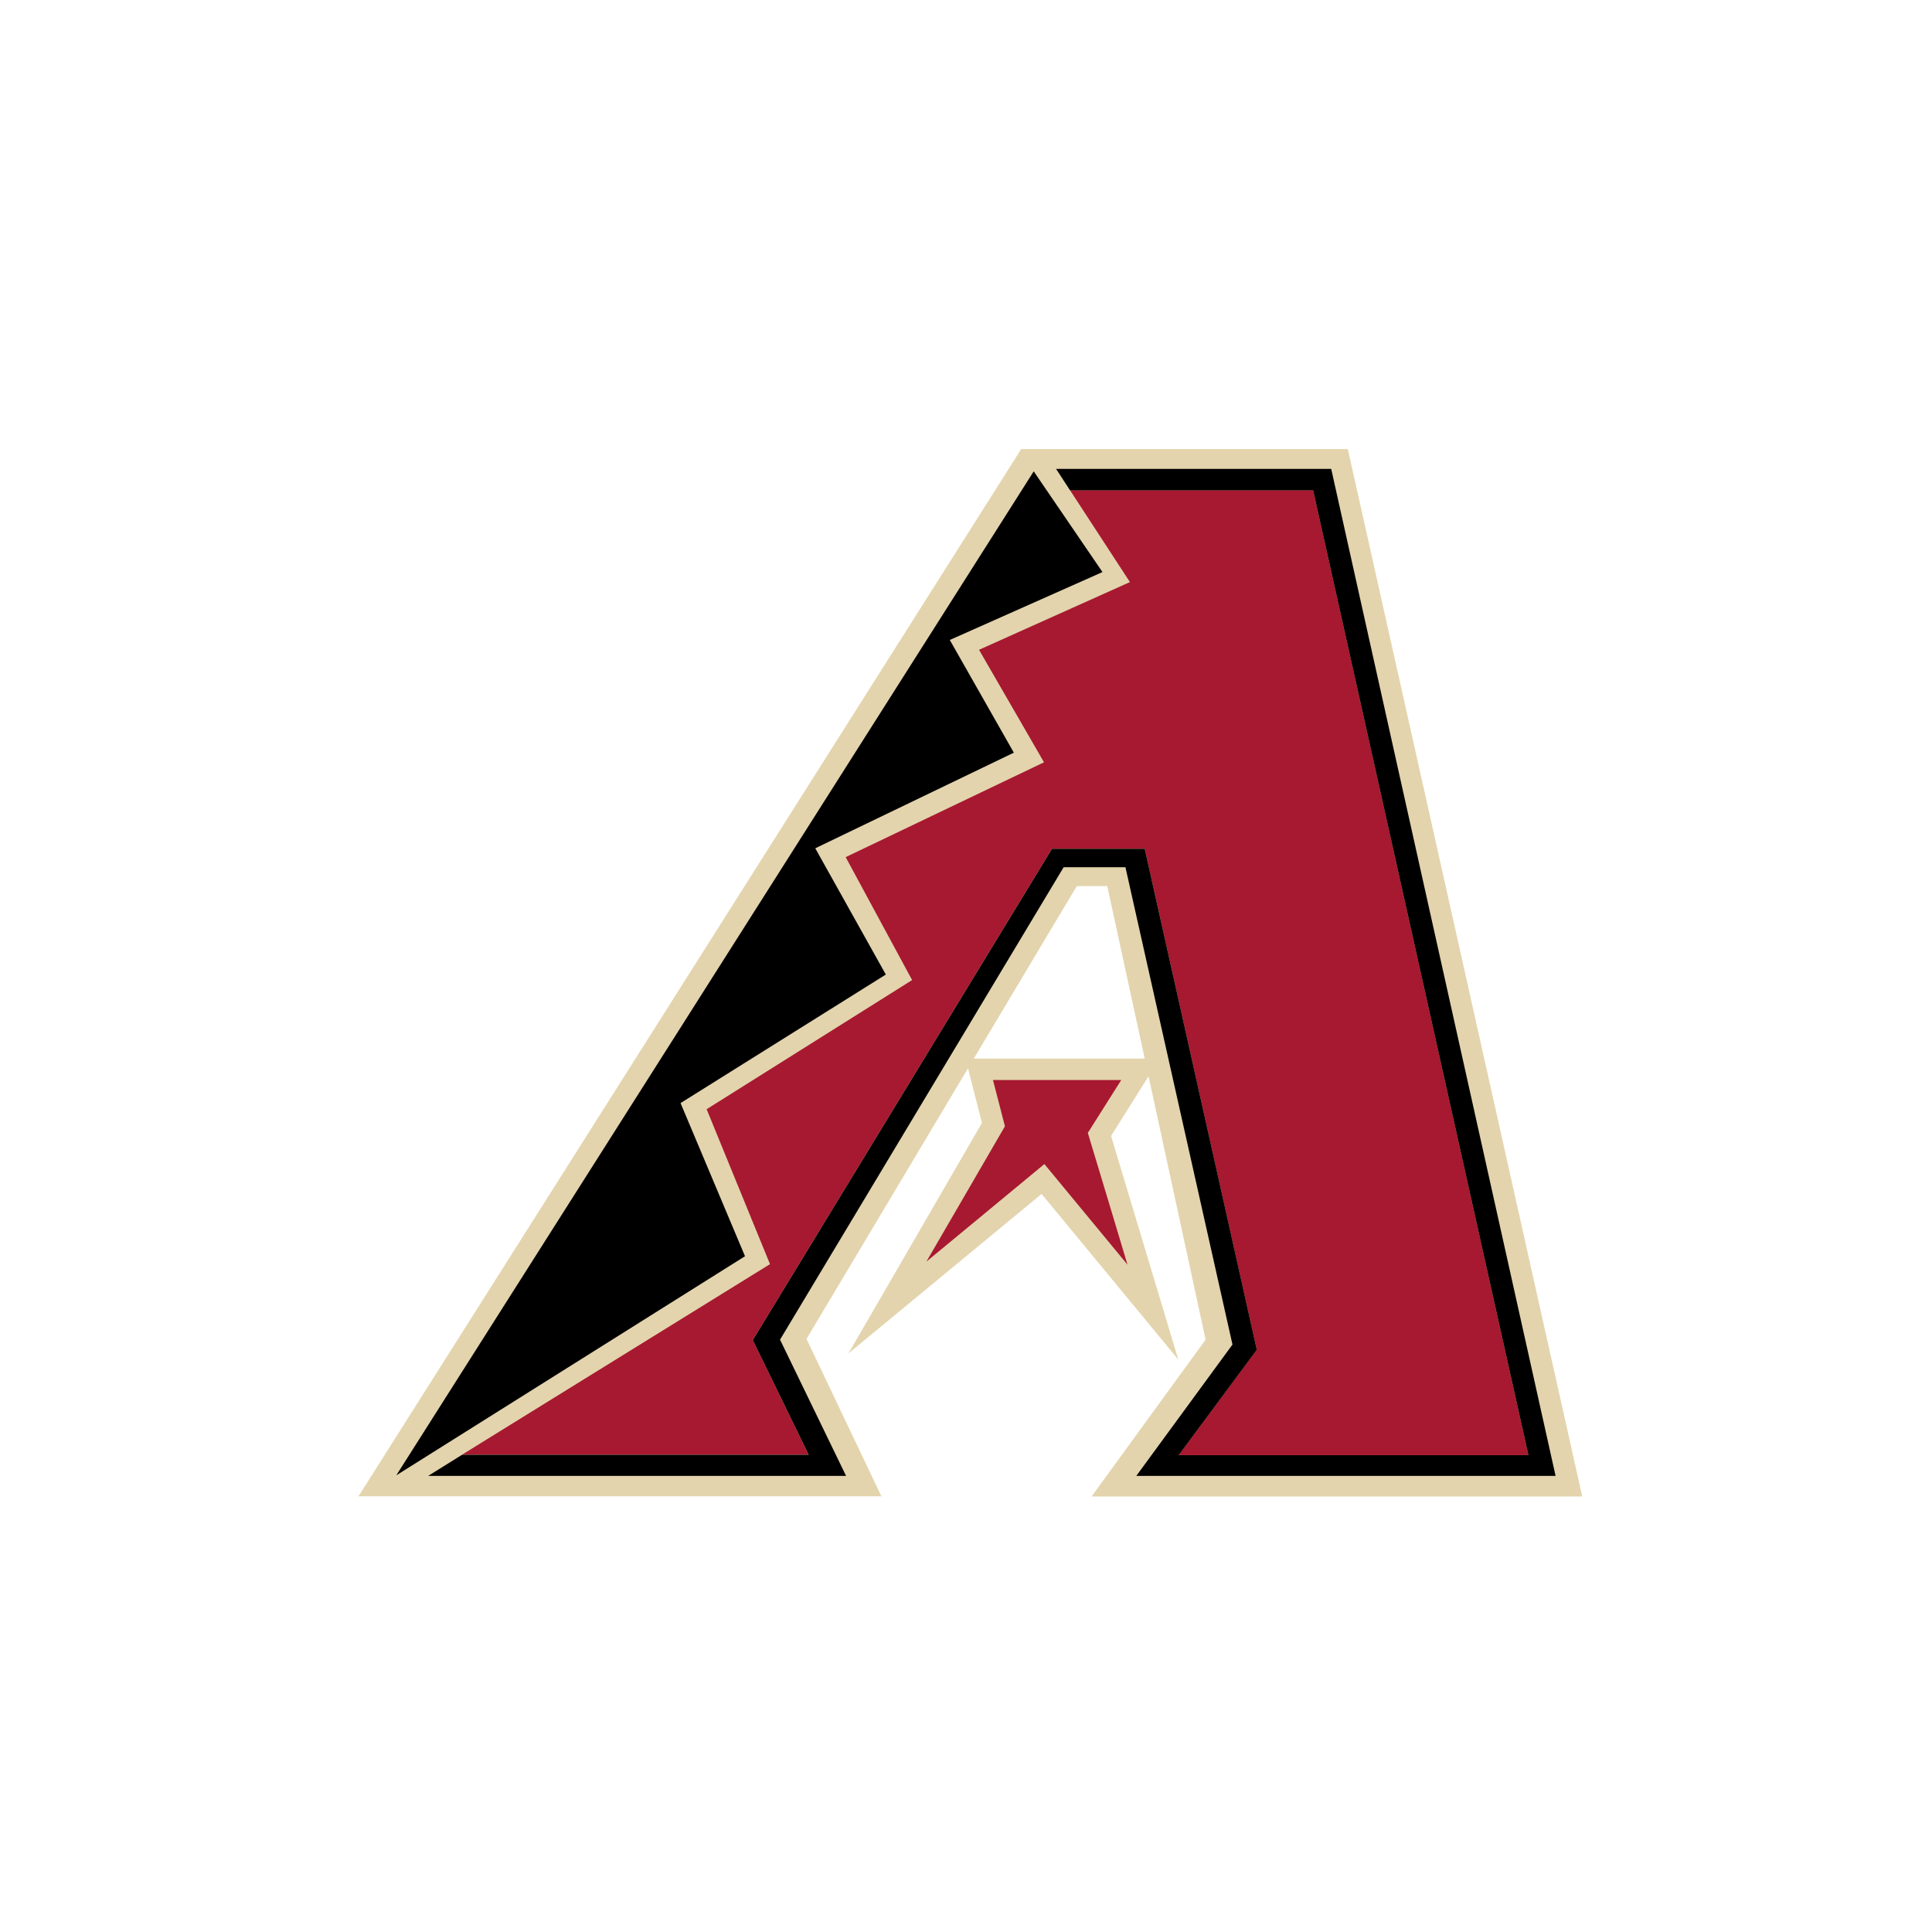
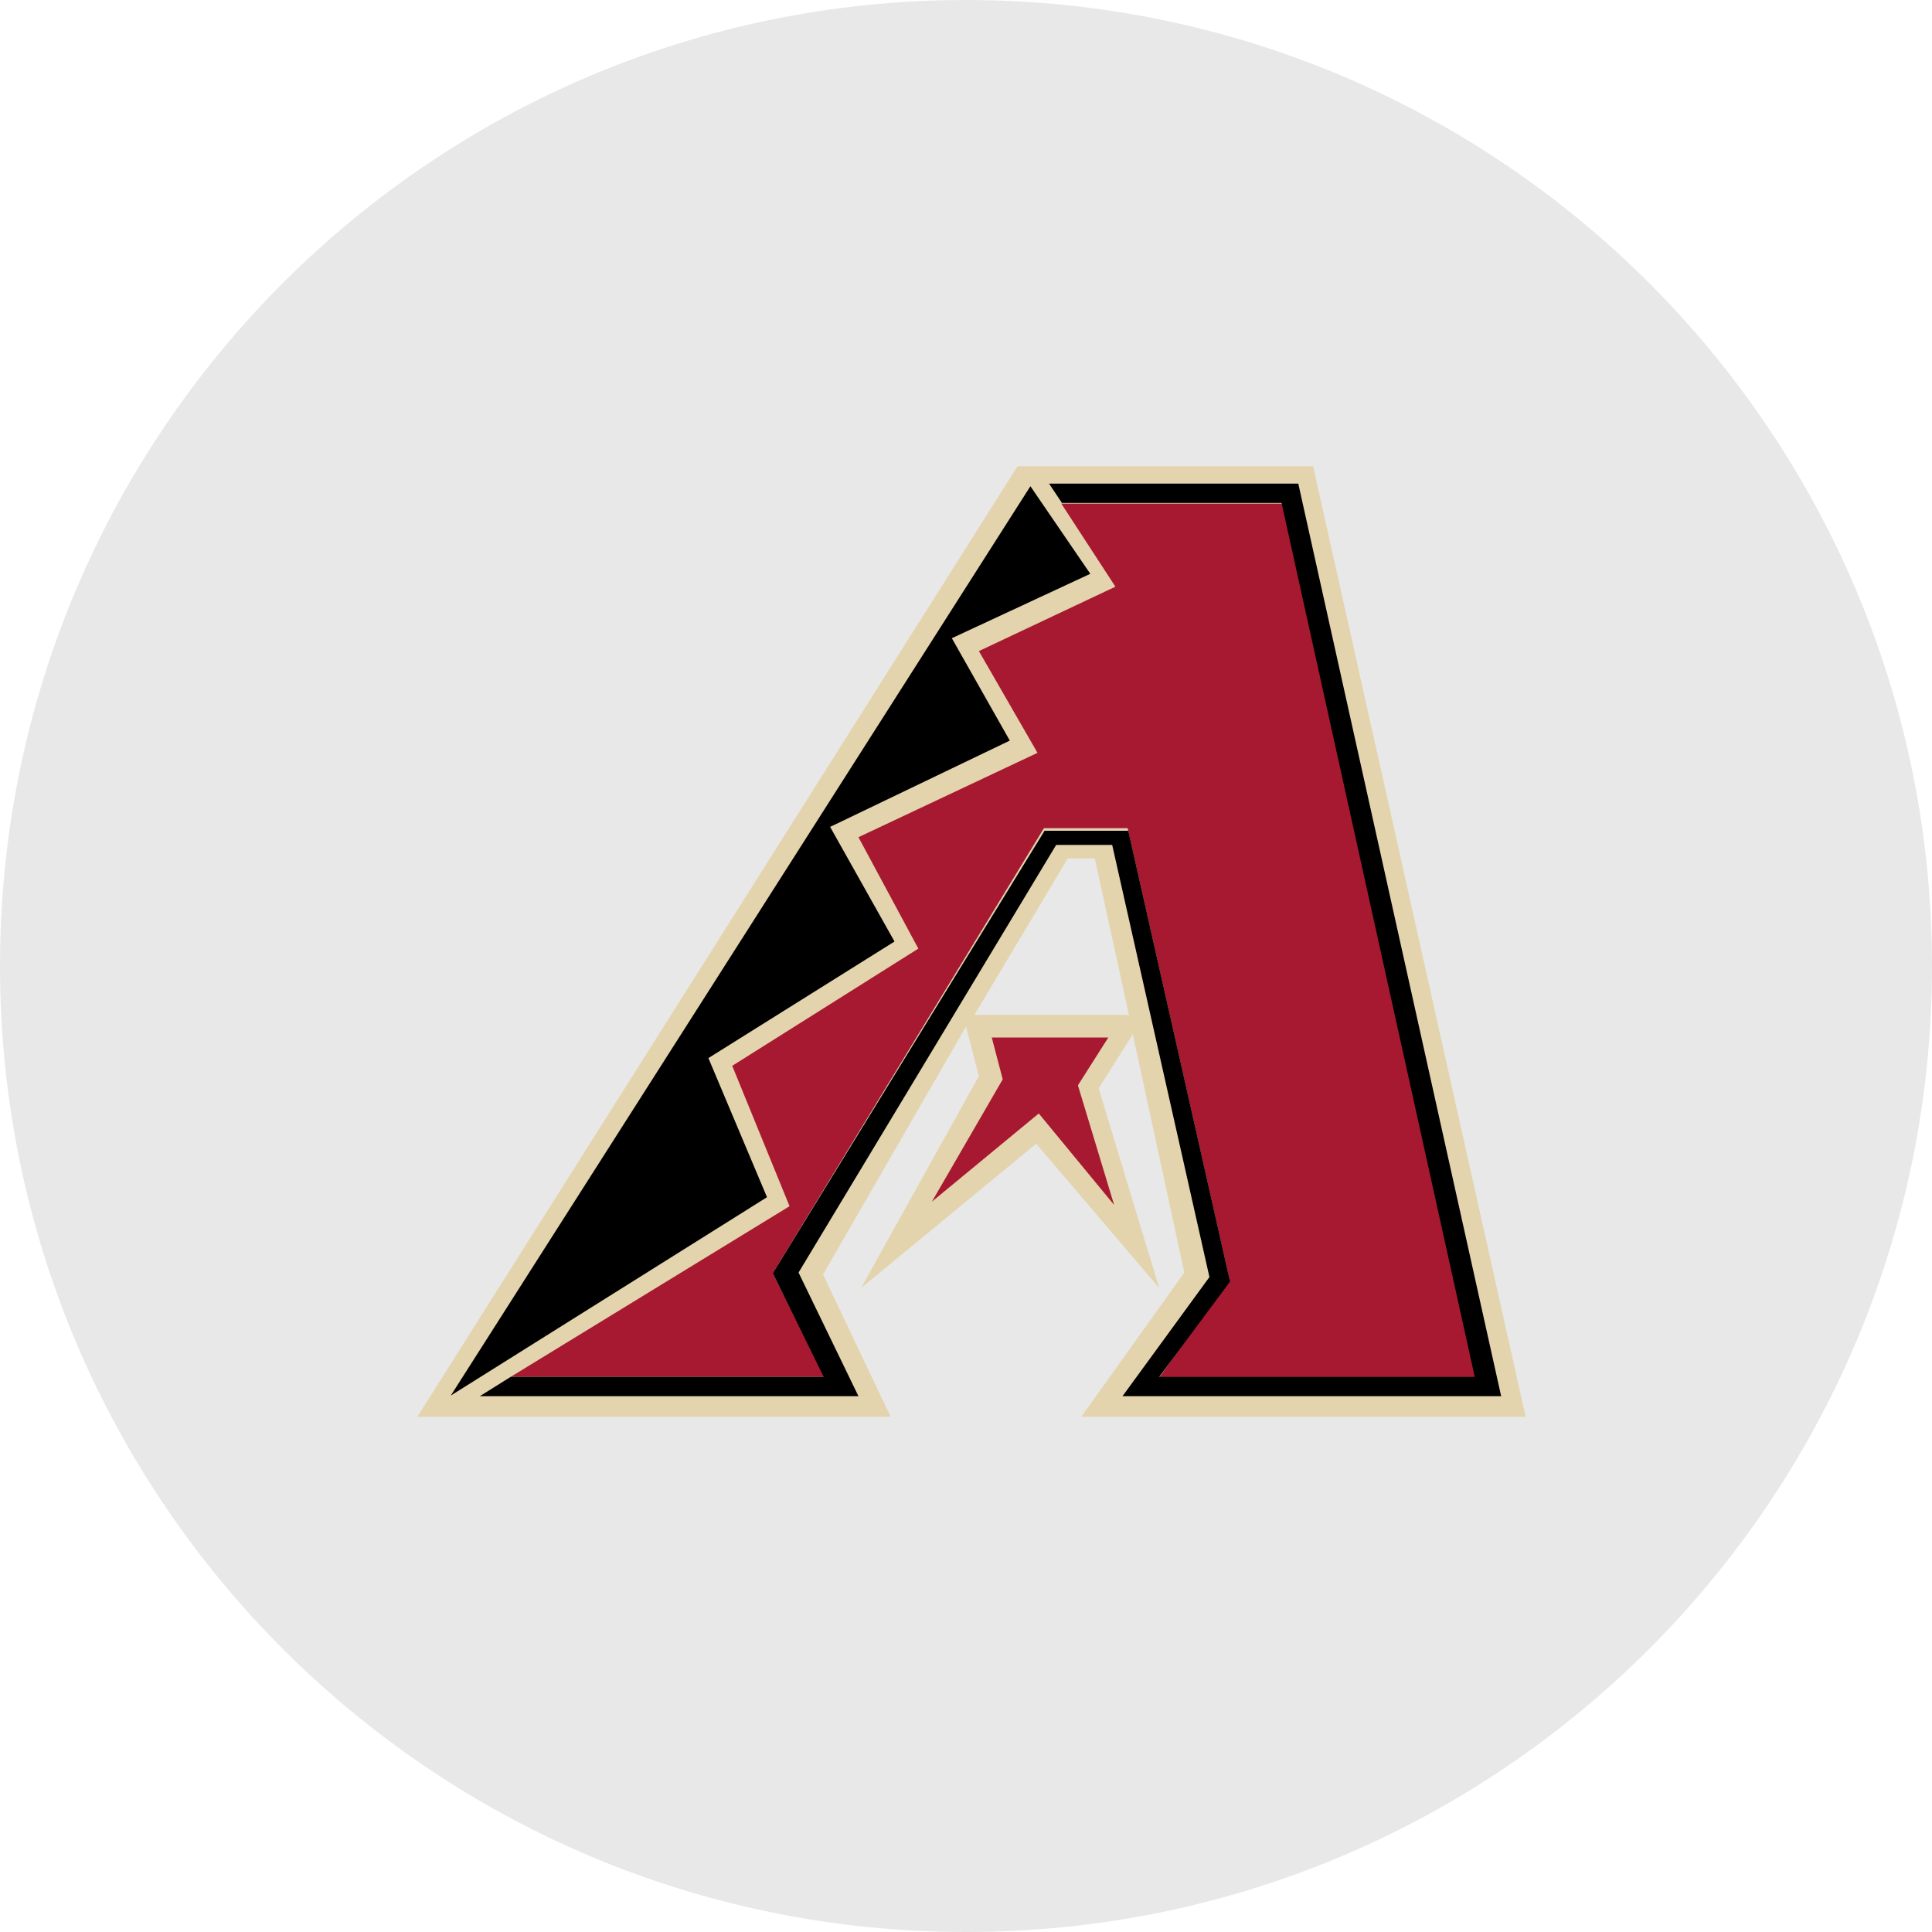
- <svg xmlns="http://www.w3.org/2000/svg" width="512" height="512" viewBox="0 0 512 512">
-   <g fill="none" fill-rule="evenodd">
-     <path d="M319.496 355.024l-30.218 41.566h130.034L357.182 119h-86.55L95 396.54h138.58l-19.845-41.713 42.797-71.725c1.15 4.442 3.348 13.145 3.693 14.49-2.183 3.802-35.383 61.087-35.383 61.087s48.94-40.39 51.19-42.27c.802.993 36.224 43.89 36.224 43.89s-16.66-55.5-17.81-59.27c.854-1.36 6.402-10.16 9.933-15.816l15.11 69.758v.048zm-61.438-74.48l27.298-45.715h8.076l9.93 45.71h-45.304z" fill="#E3D4AD" />
-     <path d="M180.354 292.33l54.4-34.065-18.698-33.462 52.622-25.337-16.972-29.868 40.46-17.996-18.22-26.692-168.932 266.076 92.42-58.073-17.08-40.583z" fill="#000" />
-     <path d="M288.293 300.214c1.428-2.228 8.85-13.998 8.85-13.998h-33.995s2.594 10.015 3.168 12.26c-1.576 2.688-20.813 35.863-20.813 35.863s27.428-22.64 31.27-25.85c2.707 3.26 22.027 26.664 22.027 26.664s-9.57-31.896-10.522-34.944" fill="#A71930" />
-     <path d="M405.048 385.625L347.99 129.91h-64.424l15.872 24.348-39.985 17.944 17.22 29.814-52.56 25.132 17.603 32.578-54.45 34.227 16.793 41.058-81.6 50.488h91.82l-14.788-30.372L278.79 224.91h24.57l29.678 132.754-20.682 27.962h92.692z" fill="#A71930" />
-     <path d="M412.236 391.083l-59.452-266.825h-72.912l3.694 5.678h64.425l57.06 255.704h-92.69l20.698-27.945-29.694-132.76h-24.57L199.5 355.138l14.81 30.388h-91.85l-8.995 5.606H224.22l-17.502-36.108 75.157-125.194h16.38l28.363 126.49-25.49 34.812h111.106v-.05h.002z" fill="#000" />
-   </g>
+ <svg xmlns="http://www.w3.org/2000/svg" id="Layer_1" data-name="Layer 1" viewBox="0 0 30 30">
+   <defs>
+     <style>.cls-1{fill:#e8e8e8;}.cls-2{fill:#e3d4ad;}.cls-3{fill:#a71930;}</style>
+   </defs>
+   <circle class="cls-1" cx="15" cy="15" r="15" />
+   <path class="cls-2" d="M18.39,19.76L16.79,22h6.9L20.39,7.24H15.8L6.48,22h7.35l-1.05-2.21L15,15.94l0.2,0.77L13.37,20l2.72-2.24L18,20,17.06,16.9l0.53-.84,0.8,3.7h0Zm-3.26-4,1.45-2.43H17l0.53,2.43h-2.4Z" />
+   <path d="M11,16.43l2.89-1.81-1-1.78,2.79-1.34-0.9-1.59,2.15-1L16,7.55,7,21.67l4.91-3.08L11,16.43h0Z" />
+   <path class="cls-3" d="M16.74,16.85l0.47-.74H15.4l0.17,0.65-1.1,1.9,1.66-1.37,1.17,1.42-0.56-1.85" />
+   <path class="cls-3" d="M22.93,21.39l-3-13.57H16.48l0.84,1.29-2.12,1,0.91,1.58L13.33,13l0.93,1.73-2.89,1.82,0.89,2.18L7.93,21.38h4.87L12,19.77l4.21-6.91h1.3l1.58,7L18,21.39h4.92Z" />
+   <path d="M23.31,21.68L20.16,7.51H16.29l0.2,0.3H19.9l3,13.57H18l1.1-1.48-1.58-7h-1.3L12,19.77l0.79,1.61H7.93l-0.48.3h5.88l-0.93-1.92,4-6.64h0.87l1.51,6.71-1.35,1.85h5.9Z" />
</svg>
